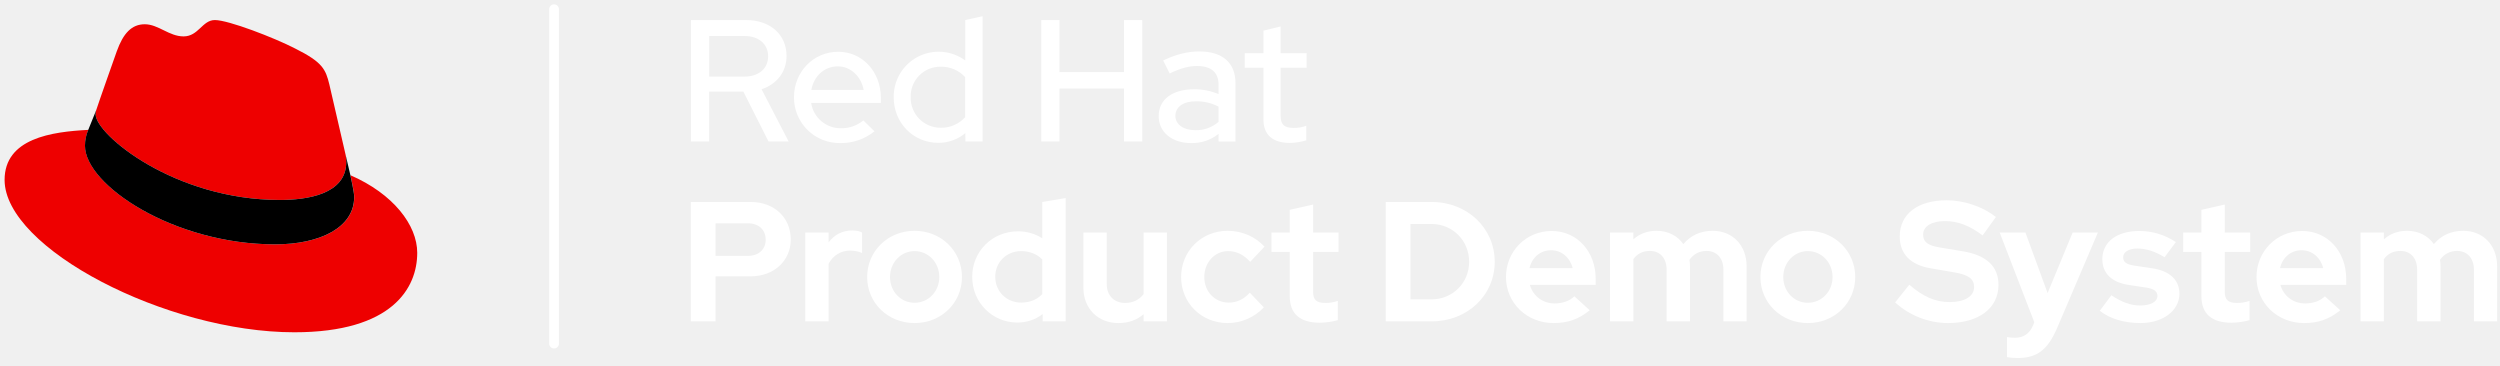
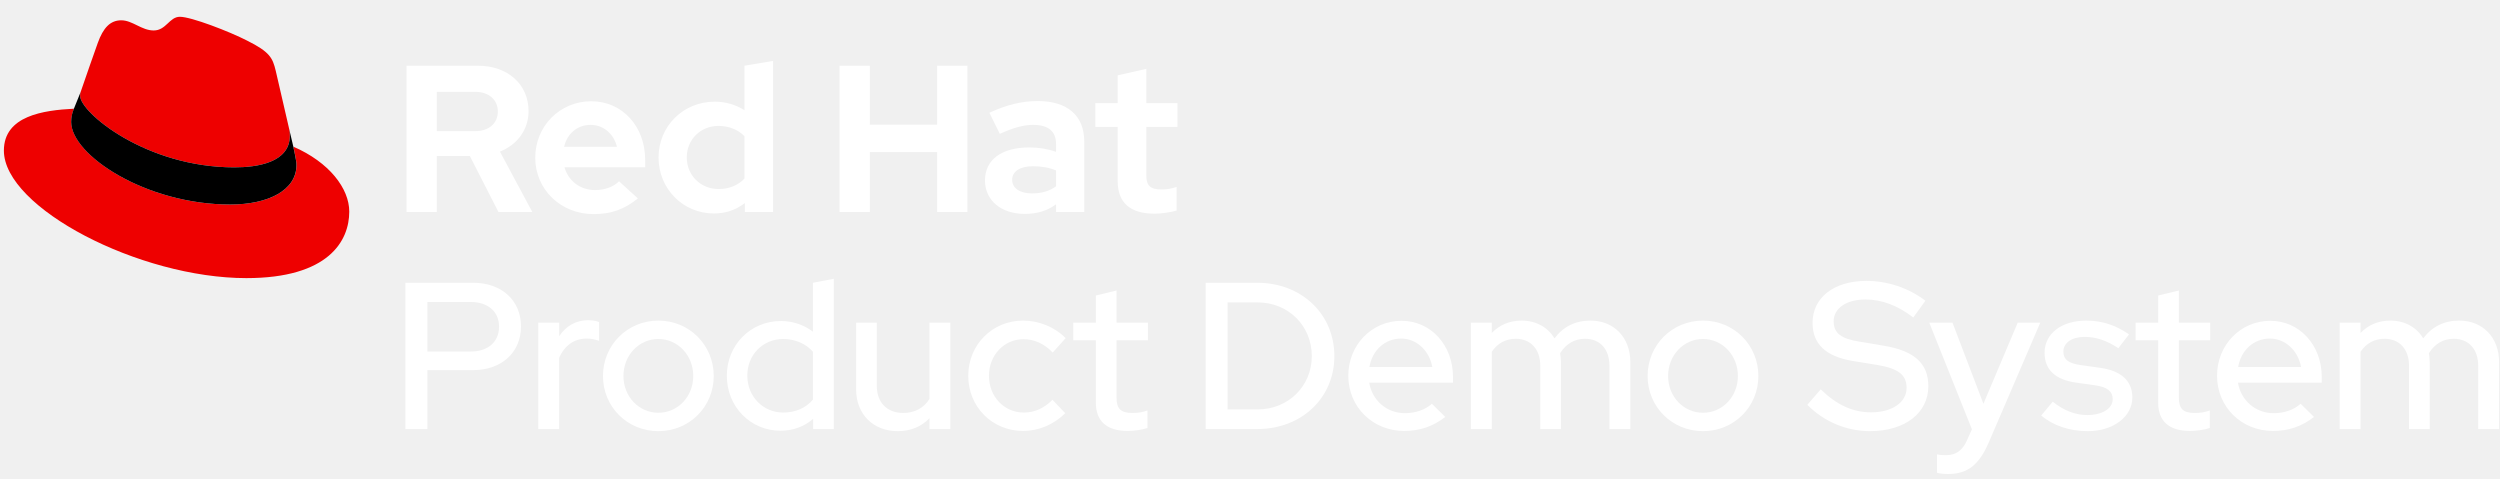
- <svg xmlns="http://www.w3.org/2000/svg" id="Artwork" viewBox="0 0 1153 168.45" version="1.1" width="267" height="39">
+ <svg xmlns="http://www.w3.org/2000/svg" id="Artwork" viewBox="0 0 1377.554 263.473" version="1.1" width="319" height="61">
  <defs id="defs4">
    <style id="style2">.cls-1{fill:#fff;}.cls-2{fill:#e00;}</style>
  </defs>
  <g id="Logos">
    <g aria-label="Product Demo System" id="text66" style="fill:#ffffff;fill-opacity:1;stroke:none">
-       <path d="m 318.555,148.24 h 11.407 v -20.768 h 16.205 c 10.699,0 18.487,-7.159 18.487,-16.992 0,-10.148 -7.631,-17.307 -18.487,-17.307 h -27.612 z m 11.407,-30.208 v -15.025 h 14.947 c 4.956,0 8.181,2.989 8.181,7.552 0,4.484 -3.225,7.473 -8.181,7.473 z" id="path137" />
-       <path d="m 371.341,148.24 h 10.777 v -26.589 c 2.045,-3.855 5.664,-6.057 9.912,-6.057 1.967,0 3.933,0.393 5.507,1.101 v -9.44 c -1.101,-0.629 -2.281,-0.865 -4.484,-0.944 -4.563,0 -8.339,1.967 -10.935,5.507 v -4.563 h -10.777 z" id="path139" />
-       <path d="m 421.766,149.027 c 12.272,0 21.869,-9.283 21.869,-21.24 0,-11.957 -9.597,-21.319 -21.869,-21.319 -12.272,0 -21.869,9.361 -21.869,21.319 0,11.957 9.597,21.24 21.869,21.24 z m 0,-9.361 c -6.372,0 -11.328,-5.192 -11.328,-11.879 0,-6.687 5.035,-11.957 11.328,-11.957 6.372,0 11.407,5.271 11.407,11.957 0,6.687 -5.035,11.879 -11.407,11.879 z" id="path141" />
-       <path d="m 469.202,148.791 c 4.327,0 8.339,-1.337 11.643,-3.933 v 3.383 h 10.62 V 91.364 l -10.777,1.809 v 16.756 c -3.304,-2.124 -7.159,-3.225 -11.171,-3.225 -11.879,0 -21.161,9.204 -21.161,21.004 0,11.8 9.204,21.083 20.847,21.083 z m 1.731,-9.204 c -6.765,0 -11.957,-5.192 -11.957,-11.879 0,-6.765 5.192,-11.879 11.957,-11.879 3.855,0 7.395,1.416 9.755,3.855 v 15.969 c -2.439,2.596 -5.821,3.933 -9.755,3.933 z" id="path143" />
-       <path d="m 515.851,149.027 c 4.563,0 8.496,-1.416 11.564,-4.091 v 3.304 h 10.777 v -40.985 h -10.777 v 28.399 c -1.967,2.596 -4.799,4.091 -8.496,4.091 -5.113,0 -8.496,-3.383 -8.496,-8.653 v -23.836 h -10.777 v 25.409 c 0,9.676 6.687,16.363 16.205,16.363 z" id="path145" />
-       <path d="m 566.198,149.027 c 6.293,0 12.429,-2.675 16.677,-7.237 l -6.451,-6.765 c -2.911,3.147 -6.057,4.563 -9.755,4.563 -6.372,0 -11.249,-5.035 -11.249,-11.8 0,-6.765 4.799,-11.957 11.013,-11.957 3.855,0 7.159,1.652 10.148,4.956 l 6.608,-7.001 c -4.248,-4.641 -10.463,-7.316 -16.992,-7.316 -12.115,0 -21.476,9.361 -21.476,21.319 0,11.957 9.361,21.24 21.476,21.24 z" id="path147" />
-       <path d="m 608.677,148.87 c 2.36,0 6.057,-0.472 8.339,-1.18 v -8.889 c -2.124,0.708 -3.697,0.944 -5.743,0.944 -4.169,0 -5.664,-1.416 -5.664,-5.271 v -18.251 h 11.721 v -8.968 H 605.609 V 94.354 l -10.777,2.439 v 10.463 h -8.417 v 8.968 h 8.417 v 20.453 c 0,8.024 4.72,12.193 13.845,12.193 z" id="path149" />
-       <path d="m 639.121,148.24 h 21.161 c 16.441,0 29.107,-11.957 29.107,-27.455 0,-15.576 -12.665,-27.612 -29.107,-27.612 h -21.161 z m 11.407,-10.148 v -34.771 h 9.676 c 9.755,0 17.385,7.631 17.385,17.464 0,9.755 -7.631,17.307 -17.385,17.307 z" id="path151" />
-       <path d="m 716.529,149.027 c 6.608,0 11.643,-1.809 16.677,-5.9 l -7.08,-6.451 c -2.124,2.124 -5.428,3.304 -9.047,3.304 -5.664,0 -10.069,-3.54 -11.485,-8.575 h 30.365 v -2.832 c 0,-12.587 -8.653,-22.027 -20.296,-22.027 -11.8,0 -21.083,9.361 -21.083,21.24 0,11.957 9.597,21.24 21.948,21.24 z m -11.092,-25.331 c 1.18,-5.035 5.035,-8.26 9.991,-8.26 4.799,0 8.732,3.383 9.912,8.26 z" id="path153" />
-       <path d="m 742.568,148.24 h 10.777 v -28.713 c 1.809,-2.517 4.405,-3.776 7.631,-3.776 4.72,0 7.709,3.383 7.709,8.653 v 23.836 h 10.777 v -25.409 c 0,-1.101 -0.079,-2.045 -0.236,-2.989 1.888,-2.675 4.641,-4.091 7.867,-4.091 4.72,0 7.788,3.383 7.788,8.653 v 23.836 h 10.699 v -25.409 c 0,-9.676 -6.451,-16.363 -15.655,-16.363 -5.585,0 -10.148,2.124 -13.531,6.136 -2.675,-3.855 -7.08,-6.136 -12.351,-6.136 -4.169,0 -7.788,1.337 -10.699,3.933 v -3.147 h -10.777 z" id="path155" />
-       <path d="m 833.821,149.027 c 12.272,0 21.869,-9.283 21.869,-21.24 0,-11.957 -9.597,-21.319 -21.869,-21.319 -12.272,0 -21.869,9.361 -21.869,21.319 0,11.957 9.597,21.24 21.869,21.24 z m 0,-9.361 c -6.372,0 -11.328,-5.192 -11.328,-11.879 0,-6.687 5.035,-11.957 11.328,-11.957 6.372,0 11.407,5.271 11.407,11.957 0,6.687 -5.035,11.879 -11.407,11.879 z" id="path157" />
-       <path d="m 898.485,149.027 c 14.16,0 23.285,-6.844 23.285,-17.621 0,-8.496 -5.507,-13.688 -16.52,-15.497 l -10.384,-1.731 c -5.664,-0.865 -7.867,-2.596 -7.867,-5.979 0,-3.776 3.933,-6.215 10.069,-6.215 5.979,0 11.485,2.124 17.385,6.608 l 6.136,-8.496 c -6.136,-4.799 -14.711,-7.709 -22.735,-7.709 -13.373,0 -21.633,6.372 -21.633,16.677 0,8.024 4.877,13.137 14.317,14.711 l 10.935,1.888 c 6.529,1.101 9.047,2.989 9.047,6.765 0,4.248 -4.327,6.923 -11.249,6.923 -6.608,0 -12.193,-2.439 -18.644,-8.024 l -6.529,8.181 c 6.608,6.057 15.497,9.519 24.387,9.519 z" id="path159" />
-       <path d="m 930.581,165.154 c 8.889,0 13.845,-3.697 18.172,-13.688 l 18.88,-44.211 h -11.643 l -11.564,27.927 -10.227,-27.927 h -11.879 l 15.969,41.379 -0.629,1.573 c -1.573,3.697 -4.327,5.585 -8.181,5.585 -1.573,0 -2.596,-0.079 -3.776,-0.315 v 9.283 c 1.18,0.236 2.989,0.393 4.877,0.393 z" id="path161" />
-       <path d="m 987.299,149.027 c 10.305,0 17.936,-5.743 17.936,-13.531 0,-6.372 -4.484,-10.541 -12.508,-11.721 l -7.867,-1.18 c -4.012,-0.551 -5.585,-1.652 -5.585,-3.933 0,-2.36 2.596,-4.012 6.451,-4.012 4.169,0 8.181,1.259 12.665,4.012 l 5.192,-7.001 c -5.113,-3.383 -10.856,-5.113 -16.835,-5.113 -10.463,0 -17.071,5.113 -17.071,12.98 0,6.608 4.327,10.777 12.429,11.957 l 7.867,1.18 c 3.54,0.551 5.113,1.731 5.113,3.855 0,2.675 -3.147,4.405 -7.945,4.405 -4.327,0 -8.496,-1.495 -13.295,-4.72 l -5.349,7.159 c 4.641,3.697 11.328,5.664 18.801,5.664 z" id="path163" />
-       <path d="m 1029.229,148.87 c 2.36,0 6.057,-0.472 8.339,-1.18 v -8.889 c -2.124,0.708 -3.697,0.944 -5.743,0.944 -4.169,0 -5.664,-1.416 -5.664,-5.271 v -18.251 h 11.721 v -8.968 h -11.721 V 94.354 l -10.777,2.439 v 10.463 h -8.417 v 8.968 h 8.417 v 20.453 c 0,8.024 4.72,12.193 13.845,12.193 z" id="path165" />
-       <path d="m 1062.741,149.027 c 6.608,0 11.643,-1.809 16.677,-5.9 l -7.08,-6.451 c -2.124,2.124 -5.428,3.304 -9.047,3.304 -5.664,0 -10.069,-3.54 -11.485,-8.575 h 30.365 v -2.832 c 0,-12.587 -8.653,-22.027 -20.296,-22.027 -11.8,0 -21.083,9.361 -21.083,21.24 0,11.957 9.597,21.24 21.948,21.24 z m -11.092,-25.331 c 1.18,-5.035 5.035,-8.26 9.991,-8.26 4.799,0 8.732,3.383 9.912,8.26 z" id="path167" />
-       <path d="m 1088.779,148.24 h 10.777 v -28.713 c 1.809,-2.517 4.405,-3.776 7.631,-3.776 4.72,0 7.709,3.383 7.709,8.653 v 23.836 h 10.777 v -25.409 c 0,-1.101 -0.079,-2.045 -0.236,-2.989 1.888,-2.675 4.641,-4.091 7.867,-4.091 4.72,0 7.788,3.383 7.788,8.653 v 23.836 h 10.699 v -25.409 c 0,-9.676 -6.451,-16.363 -15.655,-16.363 -5.585,0 -10.148,2.124 -13.531,6.136 -2.675,-3.855 -7.08,-6.136 -12.351,-6.136 -4.169,0 -7.788,1.337 -10.699,3.933 v -3.147 h -10.777 z" id="path169" />
+       <g aria-label="Product Demo System" id="text40" style="fill:#ffffff;fill-opacity:1;stroke:none;stroke-width:4.319">
+         <path d="m 1289.314,236.468 h 11.518 v -42.616 c 3.225,-4.722 7.717,-7.141 13.246,-7.141 8.178,0 13.476,5.759 13.476,14.858 v 34.899 h 11.403 v -36.857 c 0,-1.728 -0.23,-3.34 -0.461,-4.953 3.34,-5.298 8.063,-7.947 13.706,-7.947 8.293,0 13.476,5.759 13.476,14.858 v 34.899 h 11.518 v -36.857 c 0,-13.591 -8.984,-22.921 -21.999,-22.921 -8.293,0 -14.973,3.34 -19.811,9.79 -3.686,-6.104 -10.136,-9.79 -18.083,-9.79 -6.565,0 -12.094,2.304 -16.471,6.796 v -5.644 h -11.518 z" style="fill:#ffffff;fill-opacity:1;stroke-width:4.319" id="path937" />
+         <path d="m 1252.5,237.505 c 8.754,0 15.78,-2.419 22.69,-7.717 l -7.372,-7.256 c -3.686,3.34 -9.099,5.183 -14.858,5.183 -10.136,0 -18.083,-7.141 -19.696,-16.816 h 46.187 v -3.225 c 0,-17.392 -12.209,-30.868 -28.334,-30.868 -16.471,0 -29.371,13.361 -29.371,30.292 0,17.162 13.476,30.407 30.753,30.407 z m -19.12,-35.245 c 1.613,-9.329 8.639,-15.664 17.507,-15.664 8.523,0 15.549,6.68 17.162,15.664 z" style="fill:#ffffff;fill-opacity:1;stroke-width:4.319" id="path935" />
+         <path d="m 1206.818,237.505 c 3.34,0 7.832,-0.576 10.942,-1.613 v -9.675 c -2.88,1.037 -5.183,1.382 -8.408,1.382 -6.22,0 -8.638,-2.304 -8.638,-8.293 v -31.789 h 17.277 v -9.675 h -17.277 v -17.738 l -11.403,2.764 v 14.973 h -12.439 v 9.675 h 12.439 v 34.439 c 0,10.251 6.104,15.549 17.507,15.549 z" style="fill:#ffffff;fill-opacity:1;stroke-width:4.319" id="path933" />
+         <path d="m 1150.539,237.62 c 13.937,0 24.533,-7.947 24.533,-18.544 0,-9.099 -6.104,-14.743 -17.738,-16.355 l -10.596,-1.497 c -6.911,-0.921 -9.675,-3.11 -9.675,-7.487 0,-4.838 4.722,-8.063 11.748,-8.063 6.22,0 12.094,1.958 18.544,6.22 l 5.874,-7.602 c -7.256,-5.068 -14.973,-7.602 -23.497,-7.602 -13.822,0 -23.036,7.256 -23.036,17.738 0,9.214 5.759,14.858 17.507,16.471 l 10.597,1.497 c 6.45,0.921 9.445,3.34 9.445,7.602 0,5.183 -5.759,8.754 -14.052,8.754 -6.565,0 -13.015,-2.534 -19.005,-7.371 l -6.335,7.602 c 6.45,5.529 15.549,8.638 25.685,8.638 z" style="fill:#ffffff;fill-opacity:1;stroke-width:4.319" id="path931" />
+         <path d="m 1073.527,261.232 c 10.712,0 17.047,-4.953 22.46,-17.507 l 28.334,-65.882 h -12.439 l -18.889,44.689 -17.047,-44.689 h -12.785 l 23.497,58.741 -2.534,5.644 c -2.419,5.874 -6.22,8.638 -11.633,8.638 -2.188,0 -3.571,-0.115 -5.068,-0.461 v 10.136 c 1.382,0.461 3.571,0.691 6.104,0.691 z" style="fill:#ffffff;fill-opacity:1;stroke-width:4.319" id="path929" />
+         <path d="m 1030.494,237.62 c 19.235,0 32.135,-10.021 32.135,-24.763 0,-12.555 -7.717,-19.58 -24.763,-22.345 l -13.015,-2.188 c -10.366,-1.613 -14.397,-4.722 -14.397,-11.288 0,-7.141 7.026,-11.979 17.507,-11.979 8.984,0 17.622,3.225 26.376,9.905 l 6.68,-9.214 c -9.099,-7.026 -20.962,-10.942 -32.48,-10.942 -17.968,0 -29.716,9.214 -29.716,23.151 0,11.633 7.256,18.429 21.999,20.963 l 13.476,2.188 c 11.748,1.958 16.355,5.413 16.355,12.67 0,7.947 -7.947,13.476 -19.58,13.476 -10.136,0 -19.005,-4.146 -27.758,-12.67 l -7.372,8.523 c 9.214,9.329 21.654,14.513 34.554,14.513 z" style="fill:#ffffff;fill-opacity:1;stroke-width:4.319" id="path927" />
+         <path d="m 938.437,237.62 c 17.046,0 30.522,-13.361 30.522,-30.407 0,-17.046 -13.476,-30.522 -30.522,-30.522 -17.047,0 -30.522,13.476 -30.522,30.522 0,17.046 13.476,30.407 30.522,30.407 z m 0,-10.136 c -10.712,0 -19.235,-8.869 -19.235,-20.271 0,-11.403 8.523,-20.387 19.235,-20.387 10.712,0 19.235,8.984 19.235,20.387 0,11.403 -8.523,20.271 -19.235,20.271 z" style="fill:#ffffff;fill-opacity:1;stroke-width:4.319" id="path925" />
+         <path d="m 810.516,236.468 h 11.518 v -42.616 c 3.225,-4.722 7.717,-7.141 13.246,-7.141 8.178,0 13.476,5.759 13.476,14.858 v 34.899 h 11.403 v -36.857 c 0,-1.728 -0.23,-3.34 -0.461,-4.953 3.34,-5.298 8.063,-7.947 13.706,-7.947 8.293,0 13.476,5.759 13.476,14.858 v 34.899 h 11.518 v -36.857 c 0,-13.591 -8.984,-22.921 -21.999,-22.921 -8.293,0 -14.973,3.34 -19.811,9.79 -3.686,-6.104 -10.136,-9.79 -18.083,-9.79 -6.565,0 -12.094,2.304 -16.471,6.796 v -5.644 h -11.518 z" style="fill:#ffffff;fill-opacity:1;stroke-width:4.319" id="path923" />
+         <path d="m 773.702,237.505 c 8.754,0 15.78,-2.419 22.69,-7.717 l -7.371,-7.256 c -3.686,3.34 -9.099,5.183 -14.858,5.183 -10.136,0 -18.083,-7.141 -19.696,-16.816 h 46.187 v -3.225 c 0,-17.392 -12.209,-30.868 -28.334,-30.868 -16.471,0 -29.371,13.361 -29.371,30.292 0,17.162 13.476,30.407 30.753,30.407 z m -19.12,-35.245 c 1.613,-9.329 8.638,-15.664 17.507,-15.664 8.523,0 15.549,6.68 17.162,15.664 z" style="fill:#ffffff;fill-opacity:1;stroke-width:4.319" id="path921" />
+         <path d="m 664.326,236.468 h 28.449 c 24.418,0 42.501,-17.162 42.501,-40.197 0,-23.266 -18.198,-40.428 -42.501,-40.428 h -28.449 z m 12.094,-10.827 v -58.972 h 16.586 c 16.816,0 29.831,12.785 29.831,29.601 0,16.586 -13.015,29.371 -29.831,29.371 z" style="fill:#ffffff;fill-opacity:1;stroke-width:4.319" id="path919" />
+         <path d="m 621.335,237.505 c 3.34,0 7.832,-0.576 10.942,-1.613 v -9.675 c -2.879,1.037 -5.183,1.382 -8.408,1.382 -6.22,0 -8.638,-2.304 -8.638,-8.293 v -31.789 h 17.277 v -9.675 h -17.277 v -17.738 l -11.403,2.764 v 14.973 h -12.439 v 9.675 h 12.439 v 34.439 c 0,10.251 6.104,15.549 17.507,15.549 z" style="fill:#ffffff;fill-opacity:1;stroke-width:4.319" id="path917" />
+         <path d="m 563.674,237.505 c 8.754,0 17.046,-3.571 23.266,-9.79 l -7.026,-7.371 c -4.722,4.722 -9.905,7.026 -15.78,7.026 -10.827,0 -19.235,-8.754 -19.235,-20.271 0,-11.288 8.293,-20.156 19.005,-20.156 5.989,0 11.633,2.534 16.125,7.371 l 7.141,-7.947 c -5.989,-6.104 -14.628,-9.675 -23.497,-9.675 -16.931,0 -30.177,13.361 -30.177,30.407 0,17.162 13.246,30.407 30.177,30.407 z" style="fill:#ffffff;fill-opacity:1;stroke-width:4.319" id="path915" />
+         <path d="m 494.61,237.62 c 7.026,0 13.015,-2.419 17.507,-7.141 v 5.989 h 11.518 v -58.626 h -11.518 v 42.04 c -3.11,4.953 -8.178,7.717 -14.397,7.717 -8.984,0 -14.628,-5.759 -14.628,-14.973 v -34.784 h -11.403 v 36.742 c 0,13.591 9.329,23.036 22.921,23.036 z" style="fill:#ffffff;fill-opacity:1;stroke-width:4.319" id="path913" />
+         <path d="m 430.038,237.39 c 6.911,0 13.13,-2.304 17.968,-6.565 v 5.644 h 11.403 v -82.814 l -11.518,2.188 v 26.952 c -5.068,-3.801 -11.172,-5.874 -17.622,-5.874 -16.816,0 -29.831,13.246 -29.831,30.177 0,17.046 13.015,30.292 29.601,30.292 z m 1.497,-10.021 c -11.172,0 -19.811,-8.869 -19.811,-20.387 0,-11.518 8.638,-20.156 19.811,-20.156 6.565,0 12.555,2.649 16.355,7.026 v 26.376 c -3.801,4.607 -9.675,7.141 -16.355,7.141 z" style="fill:#ffffff;fill-opacity:1;stroke-width:4.319" id="path911" />
+         <path d="m 362.701,237.62 c 17.047,0 30.522,-13.361 30.522,-30.407 0,-17.046 -13.476,-30.522 -30.522,-30.522 -17.046,0 -30.522,13.476 -30.522,30.522 0,17.046 13.476,30.407 30.522,30.407 z m 0,-10.136 c -10.712,0 -19.235,-8.869 -19.235,-20.271 0,-11.403 8.523,-20.387 19.235,-20.387 10.712,0 19.235,8.984 19.235,20.387 0,11.403 -8.523,20.271 -19.235,20.271 z" style="fill:#ffffff;fill-opacity:1;stroke-width:4.319" id="path909" />
+         <path d="m 296.517,236.468 h 11.518 v -39.276 c 2.995,-6.911 8.408,-10.596 15.204,-10.596 2.304,0 4.607,0.461 6.796,1.267 V 177.497 c -1.728,-0.691 -3.34,-0.921 -5.874,-1.037 -6.911,0 -12.439,3.225 -16.125,8.869 v -7.487 h -11.518 z" style="fill:#ffffff;fill-opacity:1;stroke-width:4.319" id="path907" />
+         <path d="m 223.306,236.468 h 12.094 v -32.48 h 25.224 c 15.664,0 26.376,-9.79 26.376,-24.072 0,-14.282 -10.596,-24.072 -26.376,-24.072 h -37.318 z m 12.094,-42.731 v -27.297 h 23.957 c 9.445,0 15.549,5.298 15.549,13.591 0,8.408 -6.104,13.706 -15.549,13.706 z" style="fill:#ffffff;fill-opacity:1;stroke-width:4.319" id="path905" />
+       </g>
    </g>
-     <g id="Type">
-       <path class="cls-1" d="m 318.62,9.25 h 25.44 c 11.13,0 18.65,6.72 18.65,16.56 0,7.36 -4.48,13 -11.52,15.36 l 12.48,24.08 h -9.29 l -11.59,-23 H 327 v 23 h -8.4 z m 8.4,7.36 v 18.72 h 16.33 c 6.56,0 10.87,-3.76 10.87,-9.36 0,-5.6 -4.31,-9.36 -10.87,-9.36 z" id="path8" />
-       <path class="cls-1" d="M 387.5,66 A 21,21 0 0 1 366.14,44.88 c 0,-11.76 9,-21 20.4,-21 11.21,0 19.68,9.28 19.68,21.28 v 2.32 h -32.16 a 13.74,13.74 0 0 0 13.76,11.68 15.84,15.84 0 0 0 10.32,-3.6 l 5.13,5 A 24.33,24.33 0 0 1 387.5,66 Z M 374.14,41.49 h 24.16 c -1.19,-6.24 -6,-10.88 -11.92,-10.88 -6.16,0 -11.04,4.39 -12.24,10.88 z" id="path10" />
-       <path class="cls-1" d="m 445.18,61.41 a 19.23,19.23 0 0 1 -12.48,4.48 c -11.52,0 -20.56,-9.2 -20.56,-21 a 20.72,20.72 0 0 1 33,-17 V 9.25 l 8,-1.76 v 57.76 h -7.92 z M 433.82,58.93 A 14.67,14.67 0 0 0 445.1,54.05 V 35.57 a 14.89,14.89 0 0 0 -11.28,-4.8 13.63,13.63 0 0 0 -13.84,14 13.77,13.77 0 0 0 13.84,14.16 z" id="path12" />
-       <path class="cls-1" d="m 480.22,9.25 h 8.4 v 24 h 29.76 v -24 h 8.41 v 56 h -8.41 v -24.4 h -29.76 v 24.4 h -8.4 z" id="path14" />
-       <path class="cls-1" d="m 534.38,53.57 c 0,-7.68 6.24,-12.4 16.48,-12.4 A 28.75,28.75 0 0 1 562,43.41 v -4.32 c 0,-5.76 -3.44,-8.64 -9.92,-8.64 -3.76,0 -7.6,1 -12.64,3.44 l -3,-6 c 6.08,-2.88 11.36,-4.16 16.72,-4.16 10.56,0 16.64,5.2 16.64,14.56 v 27 H 562 V 61.73 A 19.32,19.32 0 0 1 549.34,66 c -8.88,0 -14.96,-5.07 -14.96,-12.43 z m 16.8,6.48 A 15.66,15.66 0 0 0 562,56.21 v -7 a 21.15,21.15 0 0 0 -10.48,-2.48 c -5.84,0 -9.44,2.64 -9.44,6.72 -0.02,3.88 3.66,6.6 9.1,6.6 z" id="path16" />
-       <path class="cls-1" d="m 582.7,31.25 h -8.64 v -6.72 h 8.64 v -10.4 l 7.92,-1.92 v 12.32 h 12 v 6.72 h -12 v 22.08 c 0,4.16 1.68,5.68 6,5.68 a 15.68,15.68 0 0 0 5.84,-1 v 6.72 a 26.48,26.48 0 0 1 -7.59,1.2 c -7.93,0 -12.17,-3.76 -12.17,-10.8 z" id="path18" />
+     <g id="Type" transform="translate(-31.31731,16.79298)">
+       <g aria-label="Red Hat" id="text879" style="fill:#ffffff;fill-opacity:1;stroke:none;stroke-width:4.319">
+         <path d="m 667.445,100.976 c 3.455,0 8.869,-0.691 12.209,-1.728 V 86.233 c -3.11,1.037 -5.413,1.382 -8.408,1.382 -6.104,0 -8.293,-2.073 -8.293,-7.717 V 53.177 h 17.162 V 40.047 H 662.953 V 21.157 l -15.78,3.571 V 40.047 H 634.849 V 53.177 h 12.324 v 29.947 c 0,11.748 6.911,17.853 20.271,17.853 z" style="fill:#ffffff;fill-opacity:1;stroke-width:4.319" id="path951" />
+         <path d="m 595.919,101.091 c 6.68,0 12.324,-1.613 17.277,-5.298 v 4.262 h 15.549 V 61.124 c 0,-14.167 -9.329,-22.23 -25.57,-22.23 -8.754,0 -17.277,2.073 -26.722,6.45 l 5.759,11.633 c 7.602,-3.455 13.246,-4.953 18.313,-4.953 8.408,0 12.67,3.571 12.67,10.481 v 4.377 c -4.607,-1.613 -9.56,-2.419 -14.743,-2.419 -15.319,0 -24.418,6.796 -24.418,18.198 0,10.942 8.869,18.429 21.884,18.429 z m -6.911,-18.774 c 0,-4.607 4.262,-7.487 11.518,-7.487 4.607,0 8.754,0.691 12.67,2.304 v 8.754 c -3.571,2.649 -8.063,3.916 -13.246,3.916 -6.68,0 -10.942,-2.879 -10.942,-7.487 z" style="fill:#ffffff;fill-opacity:1;stroke-width:4.319" id="path949" />
+         <path d="M 493.871,100.055 H 510.572 V 66.998 h 37.088 v 33.056 h 16.701 V 19.43 H 547.659 V 51.91 H 510.572 V 19.43 h -16.701 z" style="fill:#ffffff;fill-opacity:1;stroke-width:4.319" id="path947" />
+         <path d="m 424.648,100.861 c 6.335,0 12.209,-1.958 17.046,-5.759 v 4.953 h 15.549 V 16.78 L 441.464,19.43 V 43.963 c -4.838,-3.11 -10.481,-4.722 -16.355,-4.722 -17.392,0 -30.983,13.476 -30.983,30.753 0,17.277 13.476,30.868 30.522,30.868 z m 2.534,-13.476 c -9.905,0 -17.507,-7.602 -17.507,-17.392 0,-9.905 7.602,-17.392 17.507,-17.392 5.644,0 10.827,2.073 14.282,5.644 v 23.381 c -3.571,3.801 -8.523,5.759 -14.282,5.759 z" style="fill:#ffffff;fill-opacity:1;stroke-width:4.319" id="path945" />
+         <path d="m 358.305,101.207 c 9.675,0 17.046,-2.649 24.418,-8.638 L 372.357,83.124 c -3.11,3.11 -7.947,4.838 -13.246,4.838 -8.293,0 -14.743,-5.183 -16.816,-12.555 h 44.459 v -4.146 c 0,-18.429 -12.67,-32.25 -29.716,-32.25 -17.277,0 -30.868,13.706 -30.868,31.098 0,17.507 14.052,31.098 32.135,31.098 z M 342.065,64.119 c 1.728,-7.371 7.371,-12.094 14.628,-12.094 7.026,0 12.785,4.953 14.513,12.094 z" style="fill:#ffffff;fill-opacity:1;stroke-width:4.319" id="path943" />
+         <path d="m 255.22,100.055 h 16.701 V 69.187 h 18.198 l 15.78,30.868 h 18.659 L 306.705,66.768 c 9.56,-3.801 15.78,-12.094 15.78,-22.345 0,-14.743 -11.518,-24.994 -27.873,-24.994 H 255.22 Z M 271.921,55.481 V 33.827 h 21.193 c 7.487,0 12.439,4.377 12.439,10.827 0,6.565 -4.953,10.827 -12.439,10.827 z" style="fill:#ffffff;fill-opacity:1;stroke-width:4.319" id="path941" />
+       </g>
    </g>
    <g id="Hat_icon" data-name="Hat icon">
      <path id="Red_hat" data-name="Red hat" class="cls-2" d="m 129,92.24 c 12.5,0 30.61,-2.58 30.61,-17.46 A 14,14 0 0 0 159.3,71.36 L 151.82,39 c -1.72,-7.12 -3.23,-10.35 -15.74,-16.6 -9.7,-5 -30.82,-13.15 -37.07,-13.15 -5.82,0 -7.55,7.54 -14.45,7.54 -6.68,0 -11.64,-5.6 -17.89,-5.6 -6,0 -9.92,4.1 -12.93,12.5 0,0 -8.41,23.72 -9.49,27.16 A 6.43,6.43 0 0 0 44,52.79 c 0,9.21 36.32,39.45 85,39.45 z m 32.55,-11.42 c 1.73,8.19 1.73,9.05 1.73,10.13 0,14 -15.74,21.77 -36.44,21.77 -46.77,0 -87.73,-27.37 -87.73,-45.48 a 18.32,18.32 0 0 1 1.51,-7.33 C 23.77,60.77 2,63.79 2,83 c 0,31.48 74.59,70.28 133.65,70.28 45.27,0 56.7,-20.48 56.7,-36.65 0,-12.75 -11,-27.19 -30.83,-35.81 z" />
      <path id="Black_band" data-name="Black band" d="m 161.52,80.82 c 1.73,8.19 1.73,9.05 1.73,10.13 0,14 -15.74,21.77 -36.44,21.77 -46.77,0 -87.73,-27.37 -87.73,-45.48 a 18.32,18.32 0 0 1 1.51,-7.33 l 3.66,-9.06 A 6.43,6.43 0 0 0 44,52.79 c 0,9.21 36.32,39.45 85,39.45 12.5,0 30.61,-2.58 30.61,-17.46 a 14,14 0 0 0 -0.31,-3.42 z" />
    </g>
-     <path id="Dividing_line" data-name="Dividing line" class="cls-1" d="m 255.47,160.75 a 2.25,2.25 0 0 1 -2.25,-2.25 V 4.25 a 2.25,2.25 0 0 1 4.5,0 V 158.5 a 2.25,2.25 0 0 1 -2.25,2.25 z" />
  </g>
</svg>
